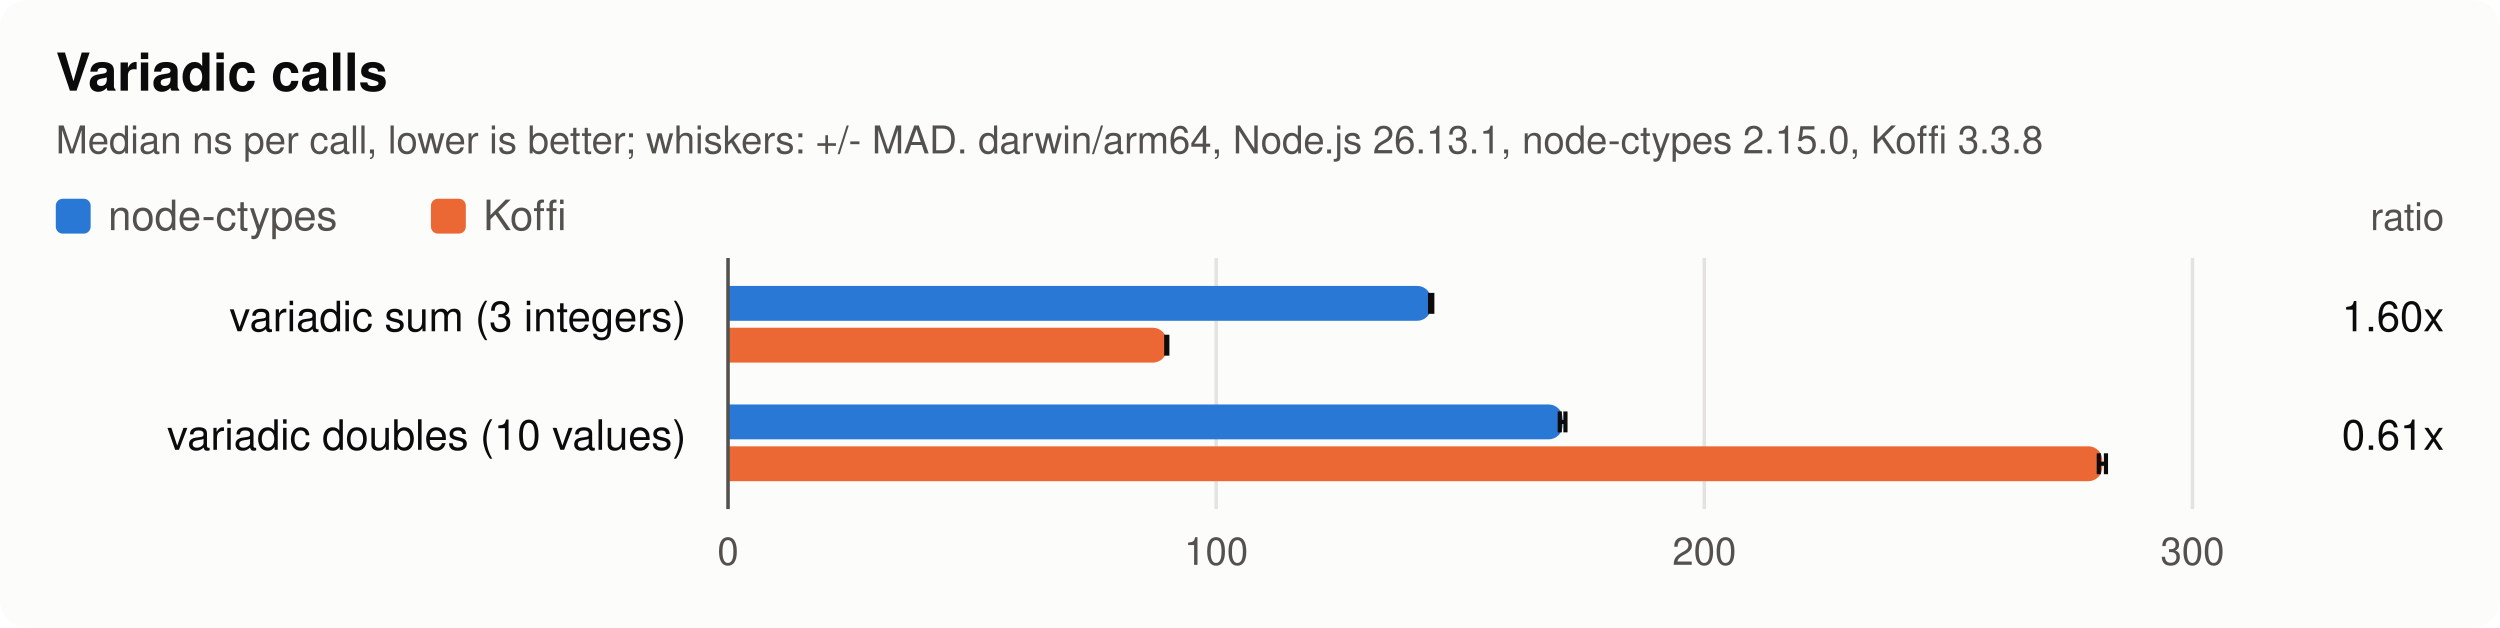
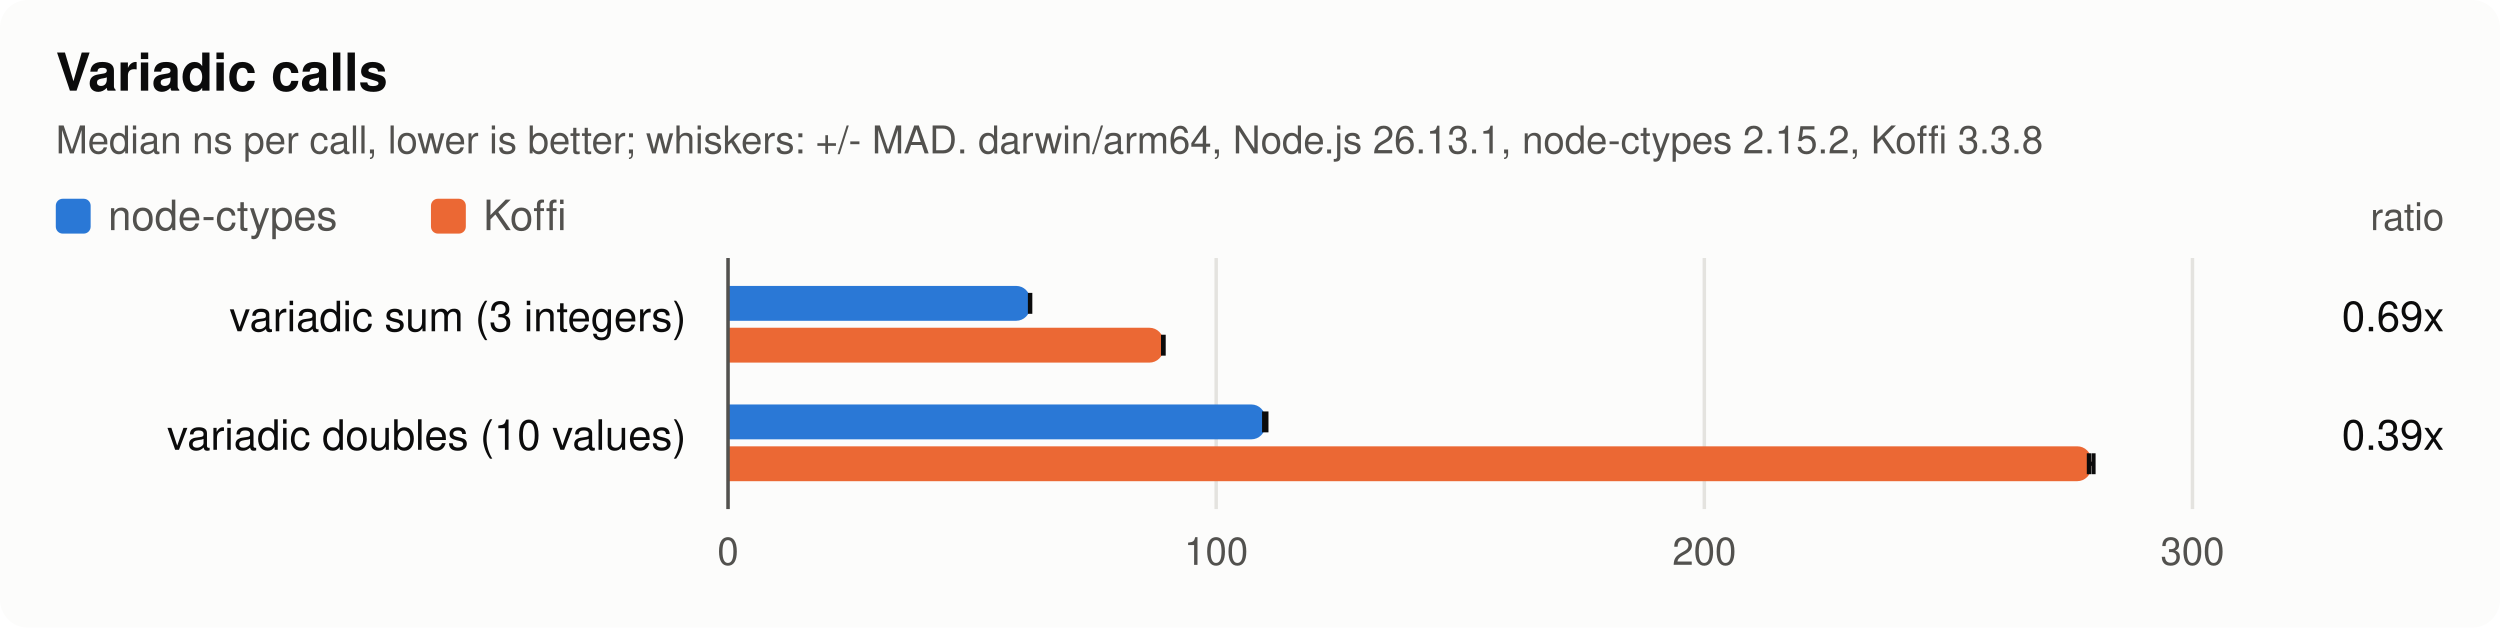
<svg xmlns="http://www.w3.org/2000/svg" width="717" height="180" viewBox="0 0 717 180" role="img" aria-label="Variadic calls: node-ctypes vs Koffi, ns per call">
  <style>
.surface { fill: #fcfcfb; } .primary { fill: #0b0b0b; } .secondary { fill: #52514e; }
.ctypes { fill: #2a78d6; } .other { fill: #eb6834; }
.grid { stroke: #e4e3df; stroke-width: 1; } .baseline { stroke: #52514e; stroke-width: 1; }
.whisker { stroke: #0b0b0b; stroke-width: 1.2; }
text { font: 12px -apple-system, BlinkMacSystemFont, "Segoe UI", Helvetica, Arial, sans-serif; }
.title { font-size: 15px; font-weight: 600; } .small { font-size: 11px; } .group { font-weight: 600; }
.value { font-variant-numeric: tabular-nums; }
@media (prefers-color-scheme: dark) {
  .surface { fill: #1a1a19; } .primary { fill: #f0efec; } .secondary { fill: #c3c2b7; }
  .ctypes { fill: #3987e5; } .other { fill: #d95926; }
  .grid { stroke: #383835; } .baseline { stroke: #c3c2b7; } .whisker { stroke: #f0efec; }
}
</style>
  <rect class="surface" width="717" height="180" rx="8" />
  <text class="primary title" x="16" y="26">Variadic calls</text>
-   <text class="secondary small" x="16" y="44">Median ns per call, lower is better; whiskers: +/- MAD. darwin/arm64, Node.js 26.13.1, node-ctypes 2.15.0, Koffi 3.3.8</text>
+   <text class="secondary small" x="16" y="44">Median ns per call, lower is better; whiskers: +/- MAD. darwin/arm64, Node.js 26.13.1, node-ctypes 2.15.2, Koffi 3.3.8</text>
  <rect class="ctypes" x="16" y="57" width="10" height="10" rx="2" />
  <text class="secondary" x="31" y="66">node-ctypes</text>
  <rect class="other" x="123.6" y="57" width="10" height="10" rx="2" />
  <text class="secondary" x="138.6" y="66">Koffi</text>
  <text class="secondary small" x="701" y="66" text-anchor="end">ratio</text>
  <line class="grid" x1="208.8" y1="74" x2="208.8" y2="146" />
  <text class="secondary small value" x="208.8" y="162" text-anchor="middle">0</text>
  <line class="grid" x1="348.8" y1="74" x2="348.8" y2="146" />
  <text class="secondary small value" x="348.8" y="162" text-anchor="middle">100</text>
  <line class="grid" x1="488.8" y1="74" x2="488.8" y2="146" />
  <text class="secondary small value" x="488.8" y="162" text-anchor="middle">200</text>
  <line class="grid" x1="628.8" y1="74" x2="628.8" y2="146" />
  <text class="secondary small value" x="628.8" y="162" text-anchor="middle">300</text>
  <text class="primary" x="196.8" y="95" text-anchor="end">variadic sum (3 integers)</text>
-   <path class="ctypes" d="M208.8,82h197.658a4,4 0 0 1 4,4v2a4,4 0 0 1 -4,4h-197.658z" />
-   <path class="whisker" d="M410.137,87H410.779M410.137,84v6M410.779,84v6" />
-   <path class="other" d="M208.8,94h121.836a4,4 0 0 1 4,4v2a4,4 0 0 1 -4,4h-121.836z" />
-   <path class="whisker" d="M334.49,99H334.782M334.49,96v6M334.782,96v6" />
-   <text class="primary value" x="701" y="95" text-anchor="end">1.60x</text>
+   <path class="ctypes" d="M208.8,82h82.635a4,4 0 0 1 4,4v2a4,4 0 0 1 -4,4h-82.635z" />
+   <path class="whisker" d="M295.4,87H295.47M295.4,84v6M295.47,84v6" />
+   <path class="other" d="M208.8,94h120.85a4,4 0 0 1 4,4v2a4,4 0 0 1 -4,4h-120.85z" />
+   <path class="whisker" d="M333.572,99H333.727M333.572,96v6M333.727,96v6" />
+   <text class="primary value" x="701" y="95" text-anchor="end">0.69x</text>
  <text class="primary" x="196.8" y="129" text-anchor="end">variadic doubles (10 values)</text>
-   <path class="ctypes" d="M208.8,116h235.354a4,4 0 0 1 4,4v2a4,4 0 0 1 -4,4h-235.354z" />
-   <path class="whisker" d="M447.339,121H448.97M447.339,118v6M448.97,118v6" />
-   <path class="other" d="M208.8,128h390.161a4,4 0 0 1 4,4v2a4,4 0 0 1 -4,4h-390.161z" />
-   <path class="whisker" d="M601.936,133H603.987M601.936,130v6M603.987,130v6" />
-   <text class="primary value" x="701" y="129" text-anchor="end">0.61x</text>
+   <path class="ctypes" d="M208.8,116h150.08a4,4 0 0 1 4,4v2a4,4 0 0 1 -4,4h-150.08z" />
+   <path class="whisker" d="M362.562,121H363.198M362.562,118v6M363.198,118v6" />
+   <path class="other" d="M208.8,128h386.956a4,4 0 0 1 4,4v2a4,4 0 0 1 -4,4h-386.956z" />
+   <path class="whisker" d="M599.096,133H600.416M599.096,130v6M600.416,130v6" />
+   <text class="primary value" x="701" y="129" text-anchor="end">0.39x</text>
  <line class="baseline" x1="208.8" y1="74" x2="208.8" y2="146" />
</svg>
